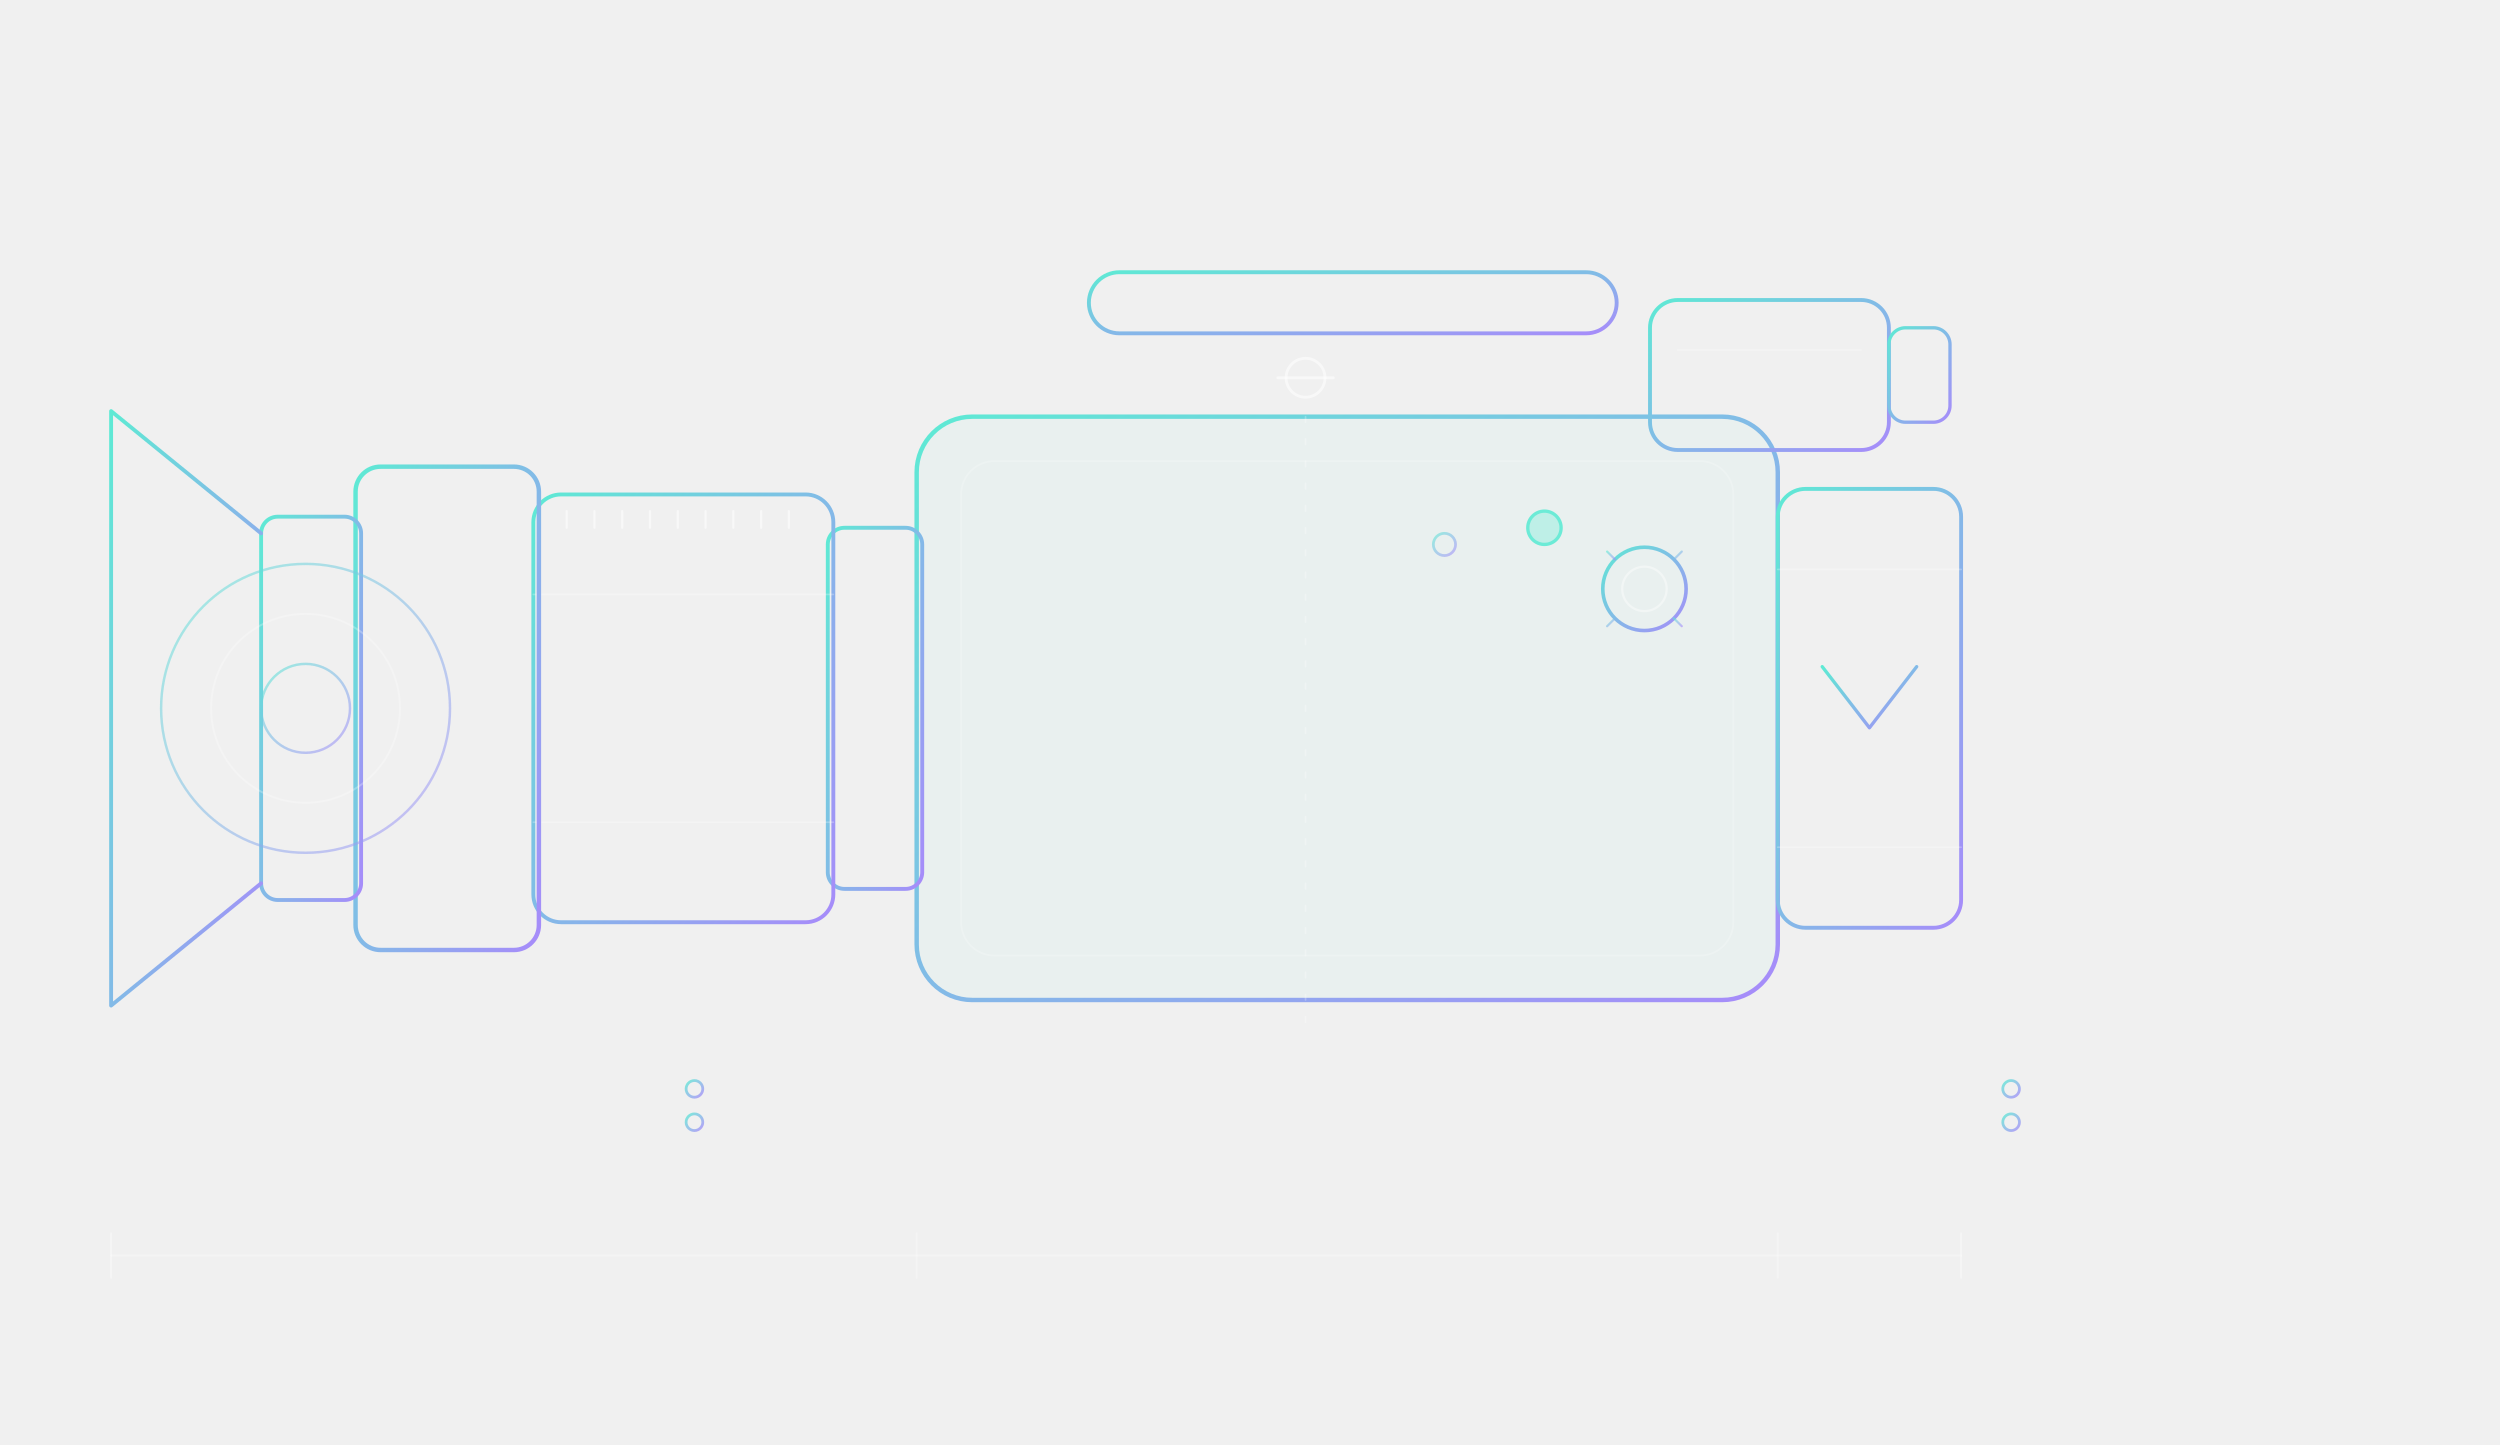
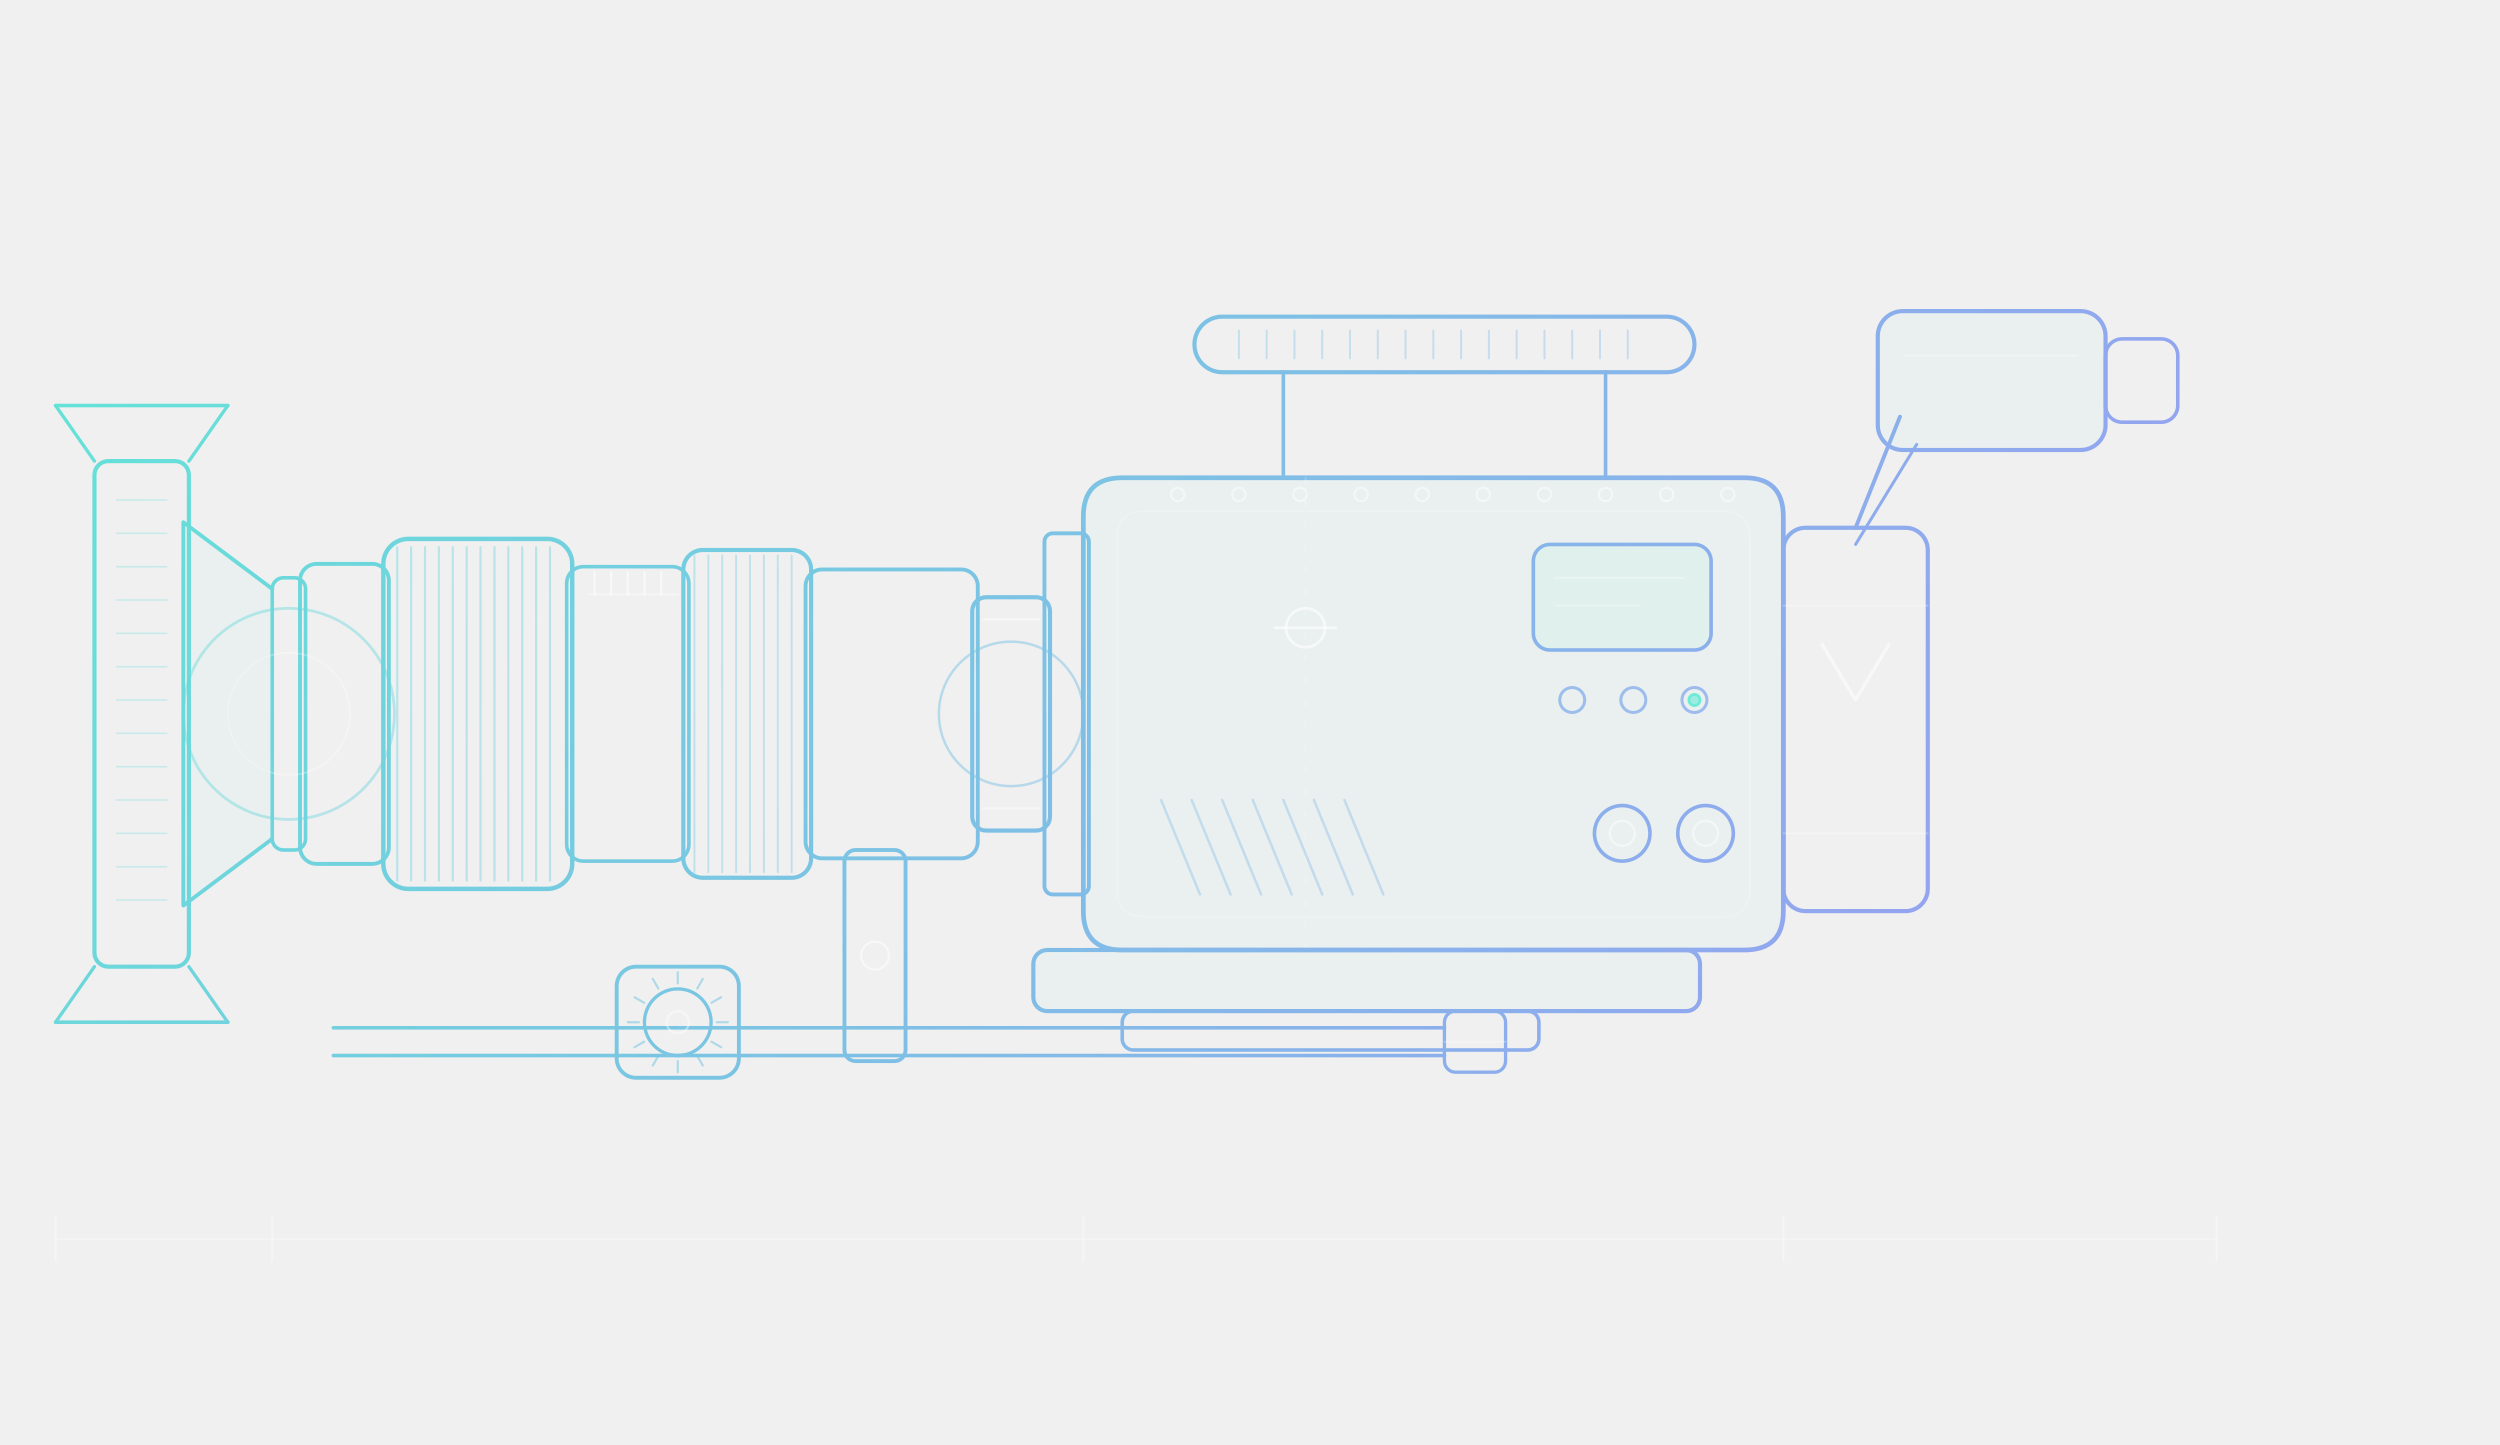
<svg xmlns="http://www.w3.org/2000/svg" viewBox="0 0 900 520" fill="none" stroke-linecap="round" stroke-linejoin="round">
  <defs>
-     <linearGradient id="g" x1="0" y1="0" x2="1" y2="1">
-       <stop offset="0" stop-color="#5eead4" />
-       <stop offset="1" stop-color="#a78bfa" />
-     </linearGradient>
-     <linearGradient id="gv" x1="0" y1="0" x2="0" y2="1">
+     <linearGradient id="g" gradientUnits="userSpaceOnUse" x1="0" y1="0" x2="900" y2="520">
      <stop offset="0" stop-color="#5eead4" />
      <stop offset="1" stop-color="#a78bfa" />
    </linearGradient>
    <radialGradient id="glass" cx=".5" cy=".5" r=".5">
      <stop offset="0" stop-color="#5eead4" stop-opacity=".16" />
      <stop offset=".7" stop-color="#a78bfa" stop-opacity=".05" />
      <stop offset="1" stop-color="#a78bfa" stop-opacity="0" />
    </radialGradient>
    <linearGradient id="beam" x1="0" y1="0" x2="1" y2="0">
      <stop offset="0" stop-color="#5eead4" stop-opacity=".28" />
      <stop offset="1" stop-color="#5eead4" stop-opacity="0" />
    </linearGradient>
  </defs>
-   <rect x="330" y="150" width="310" height="210" rx="20" stroke="url(#g)" stroke-width="1.6" opacity="1" fill="#5eead4" fill-opacity=".05" />
-   <rect x="346" y="166" width="278" height="178" rx="12" stroke="#fff" stroke-width="0.6" opacity="0.2" fill="none" />
-   <rect x="298" y="190" width="34" height="130" rx="6" stroke="url(#g)" stroke-width="1.4" opacity="1" fill="none" />
-   <rect x="192" y="178" width="108" height="154" rx="10" stroke="url(#g)" stroke-width="1.4" opacity="1" fill="none" />
-   <line x1="192" y1="214" x2="300" y2="214" stroke="#fff" stroke-width="0.6" opacity="0.25" />
-   <line x1="192" y1="296" x2="300" y2="296" stroke="#fff" stroke-width="0.6" opacity="0.25" />
-   <rect x="128" y="168" width="66" height="174" rx="9" stroke="url(#g)" stroke-width="1.6" opacity="1" fill="none" />
-   <line x1="136" y1="176" x2="136" y2="334" stroke="url(#g)" stroke-width="0.8" opacity="0.45" />
-   <line x1="142" y1="176" x2="142" y2="334" stroke="url(#g)" stroke-width="0.8" opacity="0.45" />
-   <line x1="148" y1="176" x2="148" y2="334" stroke="url(#g)" stroke-width="0.8" opacity="0.45" />
-   <line x1="154" y1="176" x2="154" y2="334" stroke="url(#g)" stroke-width="0.8" opacity="0.45" />
-   <line x1="160" y1="176" x2="160" y2="334" stroke="url(#g)" stroke-width="0.8" opacity="0.45" />
-   <line x1="166" y1="176" x2="166" y2="334" stroke="url(#g)" stroke-width="0.8" opacity="0.45" />
-   <line x1="172" y1="176" x2="172" y2="334" stroke="url(#g)" stroke-width="0.8" opacity="0.45" />
-   <line x1="178" y1="176" x2="178" y2="334" stroke="url(#g)" stroke-width="0.8" opacity="0.45" />
-   <line x1="184" y1="176" x2="184" y2="334" stroke="url(#g)" stroke-width="0.8" opacity="0.45" />
-   <rect x="94" y="186" width="36" height="138" rx="6" stroke="url(#g)" stroke-width="1.4" opacity="1" fill="none" />
-   <path d="M94 192 L40 148 L40 362 L94 318" stroke="url(#g)" stroke-width="1.4" fill="none" />
-   <line x1="40" y1="148" x2="40" y2="362" stroke="url(#g)" stroke-width="1.4" opacity="1" />
-   <line x1="52" y1="160" x2="86" y2="160" stroke="url(#g)" stroke-width="0.6" opacity="0.3" />
-   <line x1="52" y1="174" x2="86" y2="174" stroke="url(#g)" stroke-width="0.6" opacity="0.3" />
-   <line x1="52" y1="188" x2="86" y2="188" stroke="url(#g)" stroke-width="0.6" opacity="0.3" />
-   <line x1="52" y1="202" x2="86" y2="202" stroke="url(#g)" stroke-width="0.6" opacity="0.3" />
-   <line x1="52" y1="216" x2="86" y2="216" stroke="url(#g)" stroke-width="0.6" opacity="0.3" />
-   <line x1="52" y1="230" x2="86" y2="230" stroke="url(#g)" stroke-width="0.6" opacity="0.3" />
-   <line x1="52" y1="244" x2="86" y2="244" stroke="url(#g)" stroke-width="0.6" opacity="0.3" />
-   <line x1="52" y1="258" x2="86" y2="258" stroke="url(#g)" stroke-width="0.6" opacity="0.3" />
-   <line x1="52" y1="272" x2="86" y2="272" stroke="url(#g)" stroke-width="0.6" opacity="0.3" />
-   <line x1="52" y1="286" x2="86" y2="286" stroke="url(#g)" stroke-width="0.6" opacity="0.3" />
-   <line x1="52" y1="300" x2="86" y2="300" stroke="url(#g)" stroke-width="0.6" opacity="0.3" />
-   <line x1="52" y1="314" x2="86" y2="314" stroke="url(#g)" stroke-width="0.6" opacity="0.3" />
-   <line x1="52" y1="328" x2="86" y2="328" stroke="url(#g)" stroke-width="0.6" opacity="0.3" />
-   <line x1="52" y1="342" x2="86" y2="342" stroke="url(#g)" stroke-width="0.6" opacity="0.3" />
-   <line x1="204" y1="184" x2="204" y2="190" stroke="#fff" stroke-width="0.8" opacity="0.5" />
-   <line x1="214" y1="184" x2="214" y2="190" stroke="#fff" stroke-width="0.8" opacity="0.5" />
-   <line x1="224" y1="184" x2="224" y2="190" stroke="#fff" stroke-width="0.8" opacity="0.5" />
-   <line x1="234" y1="184" x2="234" y2="190" stroke="#fff" stroke-width="0.8" opacity="0.5" />
-   <line x1="244" y1="184" x2="244" y2="190" stroke="#fff" stroke-width="0.8" opacity="0.5" />
-   <line x1="254" y1="184" x2="254" y2="190" stroke="#fff" stroke-width="0.8" opacity="0.5" />
-   <line x1="264" y1="184" x2="264" y2="190" stroke="#fff" stroke-width="0.8" opacity="0.5" />
-   <line x1="274" y1="184" x2="274" y2="190" stroke="#fff" stroke-width="0.8" opacity="0.5" />
-   <line x1="284" y1="184" x2="284" y2="190" stroke="#fff" stroke-width="0.8" opacity="0.5" />
-   <circle cx="110" cy="255" r="52" stroke="url(#g)" stroke-width="0.9" opacity="0.55" fill="none" />
-   <circle cx="110" cy="255" r="34" stroke="#fff" stroke-width="0.7" opacity="0.25" fill="none" />
-   <circle cx="110" cy="255" r="16" stroke="url(#g)" stroke-width="0.9" opacity="0.6" fill="none" />
-   <rect x="392" y="98" width="190" height="22" rx="11" stroke="url(#g)" stroke-width="1.4" opacity="1" fill="none" />
-   <line x1="424" y1="120" x2="424" y2="150" stroke="url(#g)" stroke-width="1.2" opacity="1" />
-   <line x1="552" y1="120" x2="552" y2="150" stroke="url(#g)" stroke-width="1.2" opacity="1" />
-   <line x1="416" y1="104" x2="416" y2="114" stroke="url(#g)" stroke-width="0.7" opacity="0.4" />
-   <line x1="426" y1="104" x2="426" y2="114" stroke="url(#g)" stroke-width="0.7" opacity="0.4" />
-   <line x1="436" y1="104" x2="436" y2="114" stroke="url(#g)" stroke-width="0.7" opacity="0.4" />
-   <line x1="446" y1="104" x2="446" y2="114" stroke="url(#g)" stroke-width="0.7" opacity="0.4" />
-   <line x1="456" y1="104" x2="456" y2="114" stroke="url(#g)" stroke-width="0.7" opacity="0.4" />
-   <line x1="466" y1="104" x2="466" y2="114" stroke="url(#g)" stroke-width="0.7" opacity="0.4" />
-   <line x1="476" y1="104" x2="476" y2="114" stroke="url(#g)" stroke-width="0.7" opacity="0.4" />
-   <line x1="486" y1="104" x2="486" y2="114" stroke="url(#g)" stroke-width="0.7" opacity="0.4" />
-   <line x1="496" y1="104" x2="496" y2="114" stroke="url(#g)" stroke-width="0.7" opacity="0.4" />
-   <line x1="506" y1="104" x2="506" y2="114" stroke="url(#g)" stroke-width="0.7" opacity="0.4" />
-   <line x1="516" y1="104" x2="516" y2="114" stroke="url(#g)" stroke-width="0.7" opacity="0.4" />
-   <line x1="526" y1="104" x2="526" y2="114" stroke="url(#g)" stroke-width="0.7" opacity="0.4" />
-   <line x1="536" y1="104" x2="536" y2="114" stroke="url(#g)" stroke-width="0.7" opacity="0.4" />
-   <line x1="546" y1="104" x2="546" y2="114" stroke="url(#g)" stroke-width="0.7" opacity="0.4" />
-   <line x1="556" y1="104" x2="556" y2="114" stroke="url(#g)" stroke-width="0.7" opacity="0.4" />
-   <rect x="594" y="108" width="86" height="54" rx="10" stroke="url(#g)" stroke-width="1.4" opacity="1" fill="none" />
-   <rect x="680" y="118" width="22" height="34" rx="6" stroke="url(#g)" stroke-width="1.2" opacity="1" fill="none" />
-   <line x1="604" y1="126" x2="670" y2="126" stroke="#fff" stroke-width="0.6" opacity="0.25" />
-   <circle cx="470" cy="136" r="7" stroke="#fff" stroke-width="1" opacity="0.55" fill="none" />
-   <line x1="460" y1="136" x2="480" y2="136" stroke="#fff" stroke-width="1" opacity="0.55" />
-   <line x1="470" y1="150" x2="470" y2="372" stroke="#fff" stroke-width="0.6" opacity="0.25" stroke-dasharray="2 6" />
-   <circle cx="592" cy="212" r="15" stroke="url(#g)" stroke-width="1.3" opacity="1" fill="none" />
-   <circle cx="592" cy="212" r="8" stroke="#fff" stroke-width="0.8" opacity="0.4" fill="none" />
-   <line x1="607.0" y1="212.0" x2="611.0" y2="212.0" stroke="url(#g)" stroke-width="0.8" opacity="0.6" />
-   <line x1="602.607" y1="222.607" x2="605.435" y2="225.435" stroke="url(#g)" stroke-width="0.8" opacity="0.6" />
-   <line x1="592.0" y1="227.0" x2="592.0" y2="231.0" stroke="url(#g)" stroke-width="0.8" opacity="0.6" />
-   <line x1="581.393" y1="222.607" x2="578.565" y2="225.435" stroke="url(#g)" stroke-width="0.8" opacity="0.6" />
-   <line x1="577.0" y1="212.0" x2="573.0" y2="212.0" stroke="url(#g)" stroke-width="0.8" opacity="0.6" />
-   <line x1="581.393" y1="201.393" x2="578.565" y2="198.565" stroke="url(#g)" stroke-width="0.8" opacity="0.6" />
-   <line x1="592.0" y1="197.0" x2="592.0" y2="193.0" stroke="url(#g)" stroke-width="0.8" opacity="0.6" />
-   <line x1="602.607" y1="201.393" x2="605.435" y2="198.565" stroke="url(#g)" stroke-width="0.8" opacity="0.6" />
-   <circle cx="556" cy="190" r="6" stroke="#5eead4" stroke-width="1.2" opacity="0.9" fill="#5eead4" fill-opacity=".35" />
-   <circle cx="520" cy="196" r="4" stroke="url(#g)" stroke-width="1" opacity="0.6" fill="none" />
-   <line x1="372" y1="284" x2="492" y2="284" stroke="url(#g)" stroke-width="0.8" opacity="0.4" />
-   <line x1="372" y1="292" x2="492" y2="292" stroke="url(#g)" stroke-width="0.8" opacity="0.4" />
-   <line x1="372" y1="300" x2="492" y2="300" stroke="url(#g)" stroke-width="0.8" opacity="0.4" />
-   <line x1="372" y1="308" x2="492" y2="308" stroke="url(#g)" stroke-width="0.8" opacity="0.4" />
-   <line x1="372" y1="316" x2="492" y2="316" stroke="url(#g)" stroke-width="0.8" opacity="0.4" />
-   <line x1="372" y1="324" x2="492" y2="324" stroke="url(#g)" stroke-width="0.8" opacity="0.4" />
-   <line x1="372" y1="332" x2="492" y2="332" stroke="url(#g)" stroke-width="0.8" opacity="0.4" />
-   <rect x="640" y="176" width="66" height="158" rx="10" stroke="url(#g)" stroke-width="1.4" opacity="1" fill="none" />
-   <line x1="640" y1="205" x2="706" y2="205" stroke="#fff" stroke-width="0.6" opacity="0.25" />
-   <line x1="640" y1="305" x2="706" y2="305" stroke="#fff" stroke-width="0.6" opacity="0.25" />
-   <path d="M656 240 L673 262 L690 240" stroke="url(#g)" stroke-width="1.2" />
-   <line x1="250" y1="392" x2="724" y2="392" stroke="url(#g)" stroke-width="1.3" opacity="1" />
-   <line x1="250" y1="404" x2="724" y2="404" stroke="url(#g)" stroke-width="1.3" opacity="1" />
-   <line x1="330" y1="360" x2="330" y2="412" stroke="url(#g)" stroke-width="1.2" opacity="1" />
-   <line x1="640" y1="360" x2="640" y2="412" stroke="url(#g)" stroke-width="1.2" opacity="1" />
-   <circle cx="250" cy="392" r="3" stroke="url(#g)" stroke-width="1" opacity="0.8" fill="none" />
-   <circle cx="250" cy="404" r="3" stroke="url(#g)" stroke-width="1" opacity="0.8" fill="none" />
-   <circle cx="724" cy="392" r="3" stroke="url(#g)" stroke-width="1" opacity="0.8" fill="none" />
-   <circle cx="724" cy="404" r="3" stroke="url(#g)" stroke-width="1" opacity="0.8" fill="none" />
-   <line x1="40" y1="452" x2="706" y2="452" stroke="#fff" stroke-width="0.7" opacity="0.3" />
-   <line x1="40" y1="444" x2="40" y2="460" stroke="#fff" stroke-width="0.7" opacity="0.35" />
-   <line x1="706" y1="444" x2="706" y2="460" stroke="#fff" stroke-width="0.7" opacity="0.35" />
-   <line x1="330" y1="444" x2="330" y2="460" stroke="#fff" stroke-width="0.7" opacity="0.25" />
-   <line x1="640" y1="444" x2="640" y2="460" stroke="#fff" stroke-width="0.7" opacity="0.25" />
+   <path d="M404 172 H628 Q642 172 642 186 V328 Q642 342 628 342 H404 Q390 342 390 328 V186 Q390 172 404 172 Z" stroke="url(#g)" stroke-width="1.7" opacity="1" fill="#5eead4" fill-opacity="0.05" />
+   <path d="M412 184 H620 Q630 184 630 194 V320 Q630 330 620 330 H412 Q402 330 402 320 V194 Q402 184 412 184 Z" stroke="#fff" stroke-width="0.6" opacity="0.2" fill="none" />
+   <circle cx="424" cy="178" r="2.4" stroke="#fff" stroke-width="0.8" opacity="0.45" fill="none" />
+   <circle cx="446" cy="178" r="2.4" stroke="#fff" stroke-width="0.8" opacity="0.45" fill="none" />
+   <circle cx="468" cy="178" r="2.4" stroke="#fff" stroke-width="0.8" opacity="0.45" fill="none" />
+   <circle cx="490" cy="178" r="2.4" stroke="#fff" stroke-width="0.8" opacity="0.45" fill="none" />
+   <circle cx="512" cy="178" r="2.4" stroke="#fff" stroke-width="0.8" opacity="0.45" fill="none" />
+   <circle cx="534" cy="178" r="2.4" stroke="#fff" stroke-width="0.8" opacity="0.45" fill="none" />
+   <circle cx="556" cy="178" r="2.4" stroke="#fff" stroke-width="0.8" opacity="0.45" fill="none" />
+   <circle cx="578" cy="178" r="2.4" stroke="#fff" stroke-width="0.8" opacity="0.45" fill="none" />
+   <circle cx="600" cy="178" r="2.4" stroke="#fff" stroke-width="0.8" opacity="0.45" fill="none" />
+   <circle cx="622" cy="178" r="2.4" stroke="#fff" stroke-width="0.8" opacity="0.45" fill="none" />
+   <rect x="376" y="192" width="16" height="130" rx="3" stroke="url(#g)" stroke-width="1.4" opacity="1" fill="none" />
+   <rect x="350" y="215" width="28" height="84" rx="5" stroke="url(#g)" stroke-width="1.5" opacity="1" fill="none" />
+   <line x1="354" y1="223" x2="374" y2="223" stroke="#fff" stroke-width="0.8" opacity="0.4" />
+   <line x1="354" y1="291" x2="374" y2="291" stroke="#fff" stroke-width="0.8" opacity="0.4" />
+   <circle cx="364" cy="257" r="26" stroke="url(#g)" stroke-width="0.9" opacity="0.5" fill="none" />
+   <circle cx="470" cy="226" r="7" stroke="#fff" stroke-width="1" opacity="0.6" fill="none" />
+   <line x1="459" y1="226" x2="481" y2="226" stroke="#fff" stroke-width="1" opacity="0.6" />
+   <line x1="470" y1="172" x2="470" y2="342" stroke="#fff" stroke-width="0.6" opacity="0.22" stroke-dasharray="2 6" />
+   <rect x="552" y="196" width="64" height="38" rx="6" stroke="url(#g)" stroke-width="1.3" opacity="1" fill="#5eead4" fill-opacity="0.07" />
+   <line x1="560" y1="208" x2="606" y2="208" stroke="#fff" stroke-width="0.7" opacity="0.35" />
+   <line x1="560" y1="218" x2="590" y2="218" stroke="#fff" stroke-width="0.7" opacity="0.25" />
+   <circle cx="566" cy="252" r="4.5" stroke="url(#g)" stroke-width="1.1" opacity="0.8" fill="none" />
+   <circle cx="588" cy="252" r="4.5" stroke="url(#g)" stroke-width="1.1" opacity="0.8" fill="none" />
+   <circle cx="610" cy="252" r="4.5" stroke="url(#g)" stroke-width="1.1" opacity="0.8" fill="none" />
+   <circle cx="610" cy="252" r="2" stroke="#5eead4" stroke-width="1" opacity="0.9" fill="#5eead4" fill-opacity="0.6" />
+   <line x1="418" y1="288" x2="432" y2="322" stroke="url(#g)" stroke-width="0.9" opacity="0.38" />
+   <line x1="429" y1="288" x2="443" y2="322" stroke="url(#g)" stroke-width="0.9" opacity="0.38" />
+   <line x1="440" y1="288" x2="454" y2="322" stroke="url(#g)" stroke-width="0.9" opacity="0.38" />
+   <line x1="451" y1="288" x2="465" y2="322" stroke="url(#g)" stroke-width="0.9" opacity="0.38" />
+   <line x1="462" y1="288" x2="476" y2="322" stroke="url(#g)" stroke-width="0.9" opacity="0.38" />
+   <line x1="473" y1="288" x2="487" y2="322" stroke="url(#g)" stroke-width="0.9" opacity="0.38" />
+   <line x1="484" y1="288" x2="498" y2="322" stroke="url(#g)" stroke-width="0.9" opacity="0.38" />
+   <circle cx="584" cy="300" r="10" stroke="url(#g)" stroke-width="1.3" opacity="1" fill="none" />
+   <circle cx="584" cy="300" r="4.5" stroke="#fff" stroke-width="0.8" opacity="0.45" fill="none" />
+   <circle cx="614" cy="300" r="10" stroke="url(#g)" stroke-width="1.3" opacity="1" fill="none" />
+   <circle cx="614" cy="300" r="4.5" stroke="#fff" stroke-width="0.8" opacity="0.45" fill="none" />
+   <rect x="642" y="190" width="52" height="138" rx="8" stroke="url(#g)" stroke-width="1.5" opacity="1" fill="none" />
+   <path d="M656 232 L668 252 L680 232" stroke="#fff" stroke-width="1.2" opacity="0.5" fill="none" />
+   <line x1="642" y1="218" x2="694" y2="218" stroke="#fff" stroke-width="0.6" opacity="0.25" />
+   <line x1="642" y1="300" x2="694" y2="300" stroke="#fff" stroke-width="0.6" opacity="0.25" />
+   <line x1="668" y1="190" x2="684" y2="150" stroke="url(#g)" stroke-width="1.4" opacity="1" />
+   <line x1="668" y1="196" x2="690" y2="160" stroke="url(#g)" stroke-width="1.1" opacity="1" />
+   <rect x="676" y="112" width="82" height="50" rx="9" stroke="url(#g)" stroke-width="1.5" opacity="1" fill="#5eead4" fill-opacity="0.05" />
+   <rect x="758" y="122" width="26" height="30" rx="6" stroke="url(#g)" stroke-width="1.3" opacity="1" fill="none" />
+   <line x1="686" y1="128" x2="748" y2="128" stroke="#fff" stroke-width="0.6" opacity="0.3" />
+   <rect x="430" y="114" width="180" height="20" rx="10" stroke="url(#g)" stroke-width="1.5" opacity="1" fill="none" />
+   <line x1="462" y1="134" x2="462" y2="172" stroke="url(#g)" stroke-width="1.3" opacity="1" />
+   <line x1="578" y1="134" x2="578" y2="172" stroke="url(#g)" stroke-width="1.3" opacity="1" />
+   <line x1="446" y1="119" x2="446" y2="129" stroke="url(#g)" stroke-width="0.7" opacity="0.38" />
+   <line x1="456" y1="119" x2="456" y2="129" stroke="url(#g)" stroke-width="0.7" opacity="0.38" />
+   <line x1="466" y1="119" x2="466" y2="129" stroke="url(#g)" stroke-width="0.7" opacity="0.38" />
+   <line x1="476" y1="119" x2="476" y2="129" stroke="url(#g)" stroke-width="0.7" opacity="0.38" />
+   <line x1="486" y1="119" x2="486" y2="129" stroke="url(#g)" stroke-width="0.7" opacity="0.38" />
+   <line x1="496" y1="119" x2="496" y2="129" stroke="url(#g)" stroke-width="0.7" opacity="0.38" />
+   <line x1="506" y1="119" x2="506" y2="129" stroke="url(#g)" stroke-width="0.7" opacity="0.38" />
+   <line x1="516" y1="119" x2="516" y2="129" stroke="url(#g)" stroke-width="0.7" opacity="0.38" />
+   <line x1="526" y1="119" x2="526" y2="129" stroke="url(#g)" stroke-width="0.7" opacity="0.38" />
+   <line x1="536" y1="119" x2="536" y2="129" stroke="url(#g)" stroke-width="0.7" opacity="0.38" />
+   <line x1="546" y1="119" x2="546" y2="129" stroke="url(#g)" stroke-width="0.7" opacity="0.38" />
+   <line x1="556" y1="119" x2="556" y2="129" stroke="url(#g)" stroke-width="0.7" opacity="0.38" />
+   <line x1="566" y1="119" x2="566" y2="129" stroke="url(#g)" stroke-width="0.7" opacity="0.38" />
+   <line x1="576" y1="119" x2="576" y2="129" stroke="url(#g)" stroke-width="0.7" opacity="0.38" />
+   <line x1="586" y1="119" x2="586" y2="129" stroke="url(#g)" stroke-width="0.7" opacity="0.38" />
+   <rect x="290" y="205" width="62" height="104" rx="6" stroke="url(#g)" stroke-width="1.4" opacity="1" fill="none" />
+   <rect x="246" y="198" width="46" height="118" rx="7" stroke="url(#g)" stroke-width="1.5" opacity="1" fill="none" />
+   <line x1="250" y1="200" x2="250" y2="314" stroke="url(#g)" stroke-width="0.7" opacity="0.4" />
+   <line x1="255" y1="200" x2="255" y2="314" stroke="url(#g)" stroke-width="0.7" opacity="0.4" />
+   <line x1="260" y1="200" x2="260" y2="314" stroke="url(#g)" stroke-width="0.7" opacity="0.4" />
+   <line x1="265" y1="200" x2="265" y2="314" stroke="url(#g)" stroke-width="0.7" opacity="0.4" />
+   <line x1="270" y1="200" x2="270" y2="314" stroke="url(#g)" stroke-width="0.7" opacity="0.4" />
+   <line x1="275" y1="200" x2="275" y2="314" stroke="url(#g)" stroke-width="0.7" opacity="0.4" />
+   <line x1="280" y1="200" x2="280" y2="314" stroke="url(#g)" stroke-width="0.7" opacity="0.4" />
+   <line x1="285" y1="200" x2="285" y2="314" stroke="url(#g)" stroke-width="0.7" opacity="0.4" />
+   <rect x="204" y="204" width="44" height="106" rx="6" stroke="url(#g)" stroke-width="1.3" opacity="1" fill="none" />
+   <rect x="138" y="194" width="68" height="126" rx="9" stroke="url(#g)" stroke-width="1.6" opacity="1" fill="none" />
+   <line x1="143" y1="197" x2="143" y2="317" stroke="url(#g)" stroke-width="0.8" opacity="0.42" />
+   <line x1="148" y1="197" x2="148" y2="317" stroke="url(#g)" stroke-width="0.8" opacity="0.42" />
+   <line x1="153" y1="197" x2="153" y2="317" stroke="url(#g)" stroke-width="0.8" opacity="0.42" />
+   <line x1="158" y1="197" x2="158" y2="317" stroke="url(#g)" stroke-width="0.8" opacity="0.42" />
+   <line x1="163" y1="197" x2="163" y2="317" stroke="url(#g)" stroke-width="0.8" opacity="0.42" />
+   <line x1="168" y1="197" x2="168" y2="317" stroke="url(#g)" stroke-width="0.8" opacity="0.42" />
+   <line x1="173" y1="197" x2="173" y2="317" stroke="url(#g)" stroke-width="0.8" opacity="0.42" />
+   <line x1="178" y1="197" x2="178" y2="317" stroke="url(#g)" stroke-width="0.8" opacity="0.42" />
+   <line x1="183" y1="197" x2="183" y2="317" stroke="url(#g)" stroke-width="0.8" opacity="0.42" />
+   <line x1="188" y1="197" x2="188" y2="317" stroke="url(#g)" stroke-width="0.8" opacity="0.42" />
+   <line x1="193" y1="197" x2="193" y2="317" stroke="url(#g)" stroke-width="0.8" opacity="0.42" />
+   <line x1="198" y1="197" x2="198" y2="317" stroke="url(#g)" stroke-width="0.8" opacity="0.42" />
+   <rect x="108" y="203" width="32" height="108" rx="6" stroke="url(#g)" stroke-width="1.4" opacity="1" fill="none" />
+   <rect x="98" y="208" width="12" height="98" rx="4" stroke="url(#g)" stroke-width="1.3" opacity="1" fill="none" />
+   <line x1="214" y1="206" x2="214" y2="214" stroke="#fff" stroke-width="0.8" opacity="0.55" />
+   <line x1="220" y1="206" x2="220" y2="214" stroke="#fff" stroke-width="0.8" opacity="0.55" />
+   <line x1="226" y1="206" x2="226" y2="214" stroke="#fff" stroke-width="0.8" opacity="0.55" />
+   <line x1="232" y1="206" x2="232" y2="214" stroke="#fff" stroke-width="0.8" opacity="0.55" />
+   <line x1="238" y1="206" x2="238" y2="214" stroke="#fff" stroke-width="0.8" opacity="0.55" />
+   <line x1="212" y1="214" x2="244" y2="214" stroke="#fff" stroke-width="0.7" opacity="0.35" />
+   <circle cx="104" cy="257" r="38" stroke="url(#g)" stroke-width="1" opacity="0.45" fill="none" />
+   <circle cx="104" cy="257" r="22" stroke="#fff" stroke-width="0.7" opacity="0.25" fill="none" />
+   <path d="M98 212 L66 188 L66 326 L98 302" stroke="url(#g)" stroke-width="1.4" opacity="1" fill="#5eead4" fill-opacity="0.04" />
+   <rect x="34" y="166" width="34" height="182" rx="5" stroke="url(#g)" stroke-width="1.5" opacity="1" fill="none" />
+   <line x1="34" y1="166" x2="20" y2="146" stroke="url(#g)" stroke-width="1.2" opacity="1" />
+   <line x1="68" y1="166" x2="82" y2="146" stroke="url(#g)" stroke-width="1.2" opacity="1" />
+   <line x1="20" y1="146" x2="82" y2="146" stroke="url(#g)" stroke-width="1.3" opacity="1" />
+   <line x1="34" y1="348" x2="20" y2="368" stroke="url(#g)" stroke-width="1.2" opacity="1" />
+   <line x1="68" y1="348" x2="82" y2="368" stroke="url(#g)" stroke-width="1.2" opacity="1" />
+   <line x1="20" y1="368" x2="82" y2="368" stroke="url(#g)" stroke-width="1.3" opacity="1" />
+   <line x1="42" y1="180" x2="60" y2="180" stroke="url(#g)" stroke-width="0.6" opacity="0.3" />
+   <line x1="42" y1="192" x2="60" y2="192" stroke="url(#g)" stroke-width="0.6" opacity="0.3" />
+   <line x1="42" y1="204" x2="60" y2="204" stroke="url(#g)" stroke-width="0.6" opacity="0.3" />
+   <line x1="42" y1="216" x2="60" y2="216" stroke="url(#g)" stroke-width="0.6" opacity="0.3" />
+   <line x1="42" y1="228" x2="60" y2="228" stroke="url(#g)" stroke-width="0.6" opacity="0.3" />
+   <line x1="42" y1="240" x2="60" y2="240" stroke="url(#g)" stroke-width="0.6" opacity="0.3" />
+   <line x1="42" y1="252" x2="60" y2="252" stroke="url(#g)" stroke-width="0.6" opacity="0.3" />
+   <line x1="42" y1="264" x2="60" y2="264" stroke="url(#g)" stroke-width="0.6" opacity="0.3" />
+   <line x1="42" y1="276" x2="60" y2="276" stroke="url(#g)" stroke-width="0.6" opacity="0.3" />
+   <line x1="42" y1="288" x2="60" y2="288" stroke="url(#g)" stroke-width="0.6" opacity="0.3" />
+   <line x1="42" y1="300" x2="60" y2="300" stroke="url(#g)" stroke-width="0.6" opacity="0.3" />
+   <line x1="42" y1="312" x2="60" y2="312" stroke="url(#g)" stroke-width="0.6" opacity="0.3" />
+   <line x1="42" y1="324" x2="60" y2="324" stroke="url(#g)" stroke-width="0.6" opacity="0.3" />
+   <line x1="120" y1="370" x2="520" y2="370" stroke="url(#g)" stroke-width="1.3" opacity="1" />
+   <line x1="120" y1="380" x2="520" y2="380" stroke="url(#g)" stroke-width="1.3" opacity="1" />
+   <rect x="304" y="306" width="22" height="76" rx="4" stroke="url(#g)" stroke-width="1.4" opacity="1" fill="none" />
+   <circle cx="315" cy="344" r="5" stroke="#fff" stroke-width="0.8" opacity="0.5" fill="none" />
+   <rect x="222" y="348" width="44" height="40" rx="7" stroke="url(#g)" stroke-width="1.4" opacity="1" fill="none" />
+   <circle cx="244" cy="368" r="12" stroke="url(#g)" stroke-width="1.2" opacity="1" fill="none" />
+   <circle cx="244" cy="368" r="4" stroke="#fff" stroke-width="0.8" opacity="0.4" fill="none" />
+   <line x1="258" y1="368" x2="262" y2="368" stroke="url(#g)" stroke-width="0.8" opacity="0.55" />
+   <line x1="256.12" y1="375" x2="259.59" y2="377" stroke="url(#g)" stroke-width="0.8" opacity="0.55" />
+   <line x1="251" y1="380.12" x2="253" y2="383.59" stroke="url(#g)" stroke-width="0.8" opacity="0.55" />
+   <line x1="244" y1="382" x2="244" y2="386" stroke="url(#g)" stroke-width="0.8" opacity="0.55" />
+   <line x1="237" y1="380.12" x2="235" y2="383.59" stroke="url(#g)" stroke-width="0.8" opacity="0.55" />
+   <line x1="231.88" y1="375" x2="228.41" y2="377" stroke="url(#g)" stroke-width="0.8" opacity="0.55" />
+   <line x1="230" y1="368" x2="226" y2="368" stroke="url(#g)" stroke-width="0.8" opacity="0.55" />
+   <line x1="231.88" y1="361" x2="228.41" y2="359" stroke="url(#g)" stroke-width="0.8" opacity="0.55" />
+   <line x1="237" y1="355.88" x2="235" y2="352.41" stroke="url(#g)" stroke-width="0.8" opacity="0.55" />
+   <line x1="244" y1="354" x2="244" y2="350" stroke="url(#g)" stroke-width="0.8" opacity="0.55" />
+   <line x1="251" y1="355.88" x2="253" y2="352.41" stroke="url(#g)" stroke-width="0.8" opacity="0.55" />
+   <line x1="256.12" y1="361" x2="259.59" y2="359" stroke="url(#g)" stroke-width="0.8" opacity="0.55" />
+   <rect x="372" y="342" width="240" height="22" rx="5" stroke="url(#g)" stroke-width="1.5" opacity="1" fill="#5eead4" fill-opacity="0.05" />
+   <rect x="404" y="364" width="150" height="14" rx="4" stroke="url(#g)" stroke-width="1.3" opacity="1" fill="none" />
+   <rect x="520" y="364" width="22" height="22" rx="4" stroke="url(#g)" stroke-width="1.2" opacity="1" fill="none" />
+   <line x1="520" y1="375" x2="542" y2="375" stroke="#fff" stroke-width="0.6" opacity="0.3" />
+   <line x1="20" y1="446" x2="798" y2="446" stroke="#fff" stroke-width="0.7" opacity="0.3" />
+   <line x1="20" y1="438" x2="20" y2="454" stroke="#fff" stroke-width="0.7" opacity="0.35" />
+   <line x1="98" y1="438" x2="98" y2="454" stroke="#fff" stroke-width="0.7" opacity="0.35" />
+   <line x1="390" y1="438" x2="390" y2="454" stroke="#fff" stroke-width="0.7" opacity="0.35" />
+   <line x1="642" y1="438" x2="642" y2="454" stroke="#fff" stroke-width="0.7" opacity="0.35" />
+   <line x1="798" y1="438" x2="798" y2="454" stroke="#fff" stroke-width="0.7" opacity="0.35" />
</svg>
